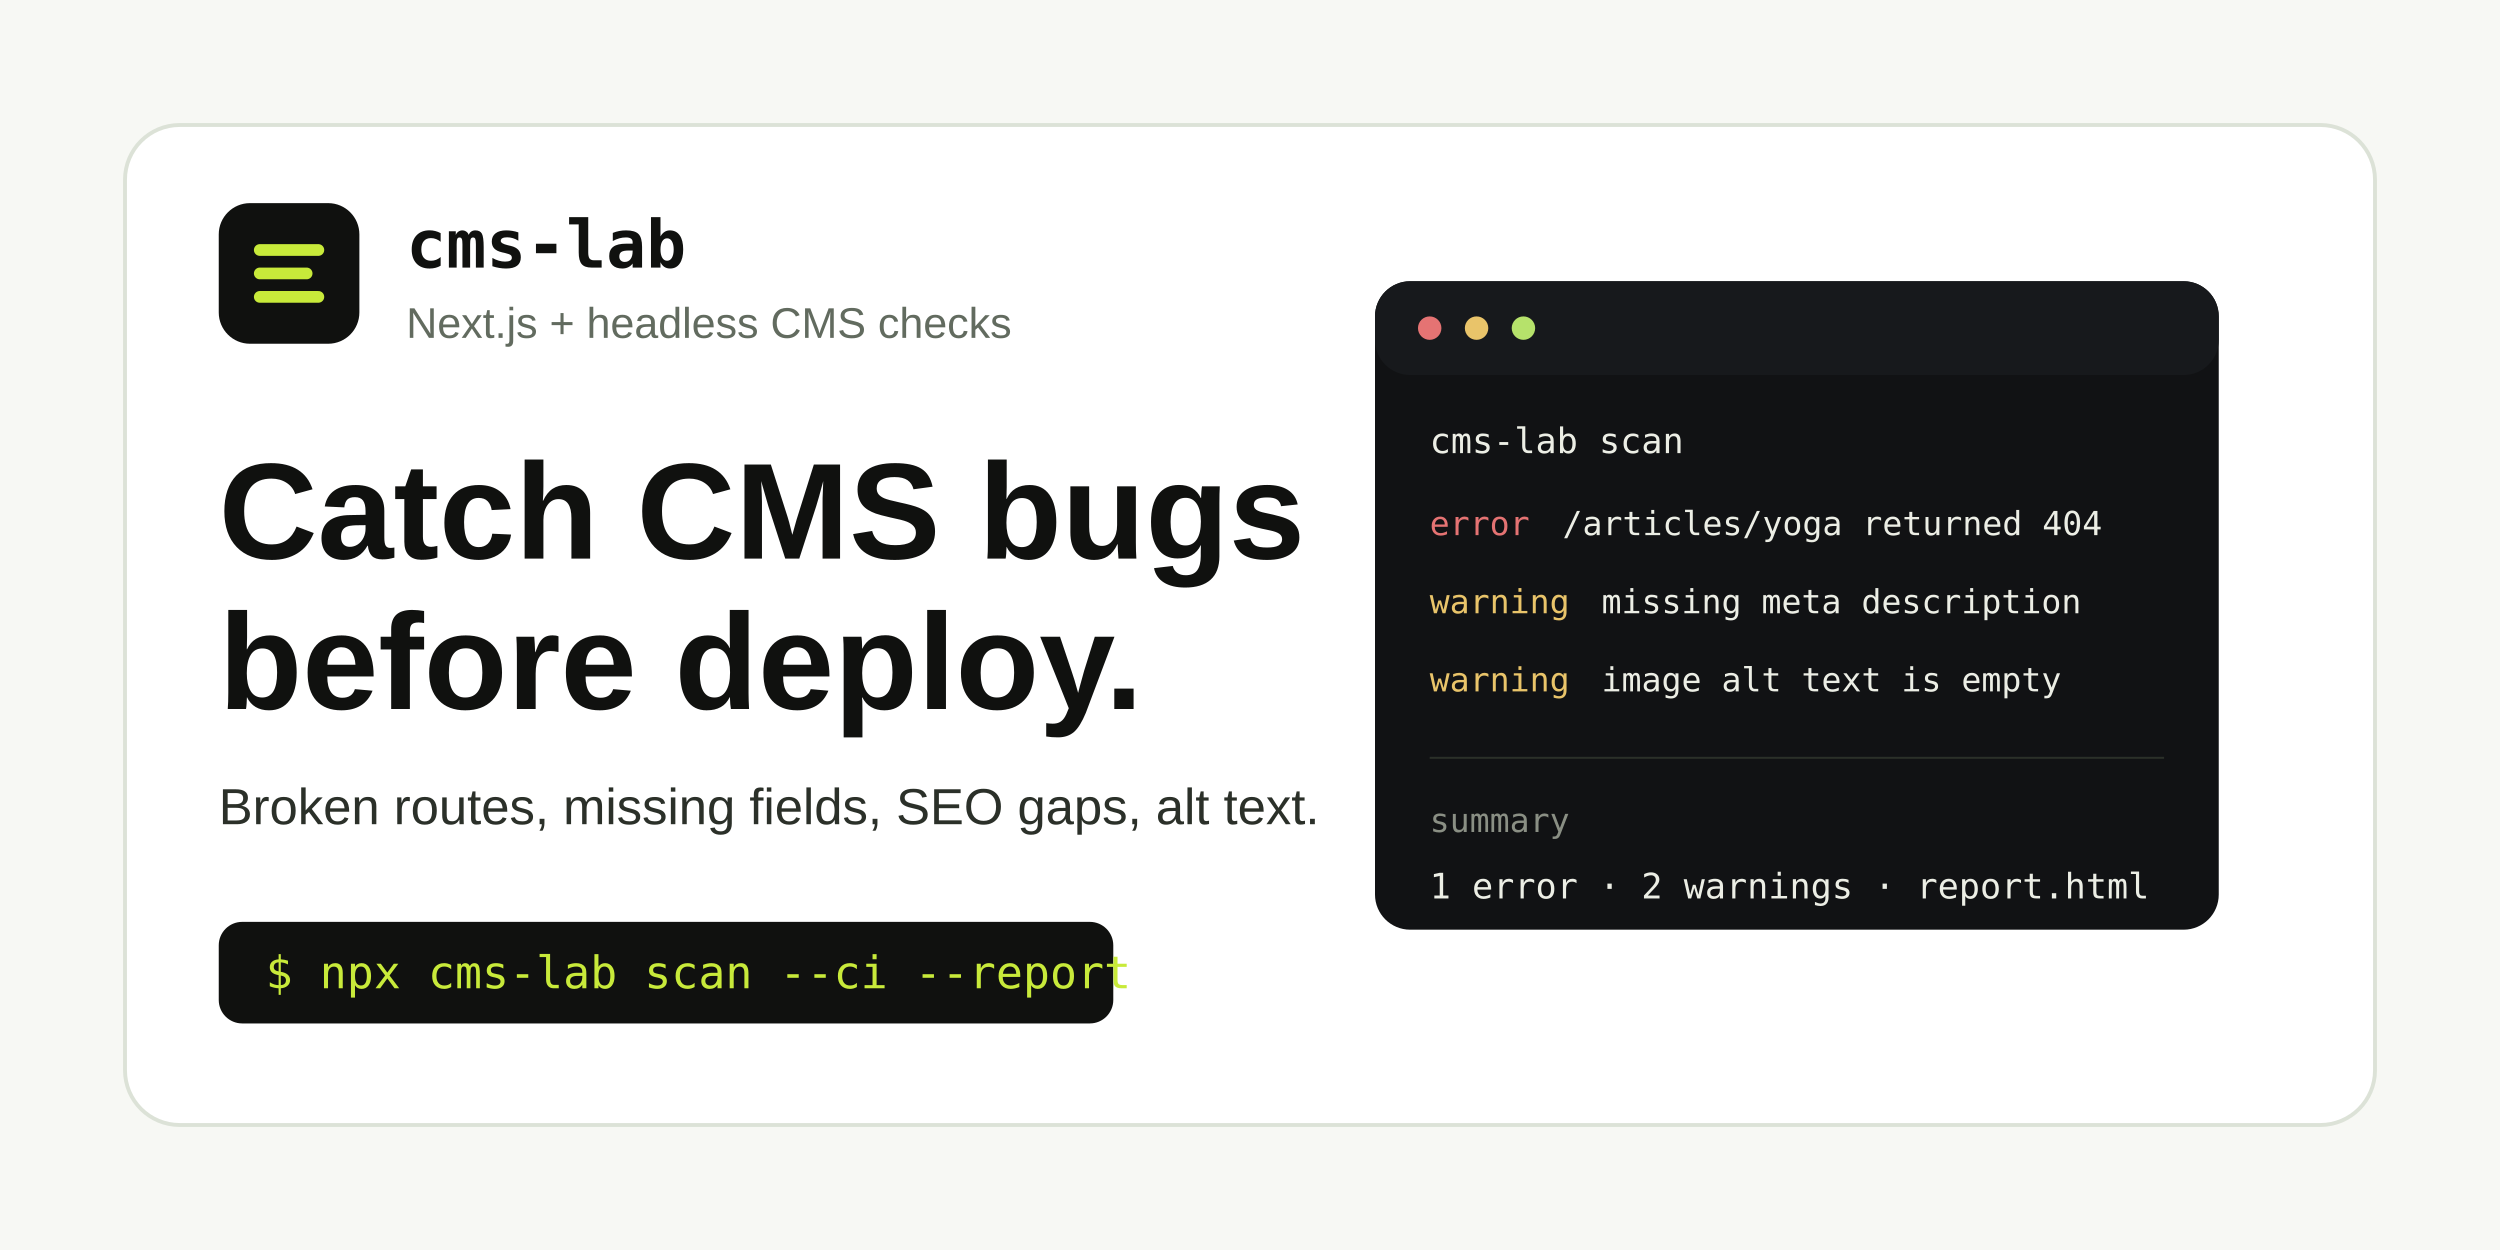
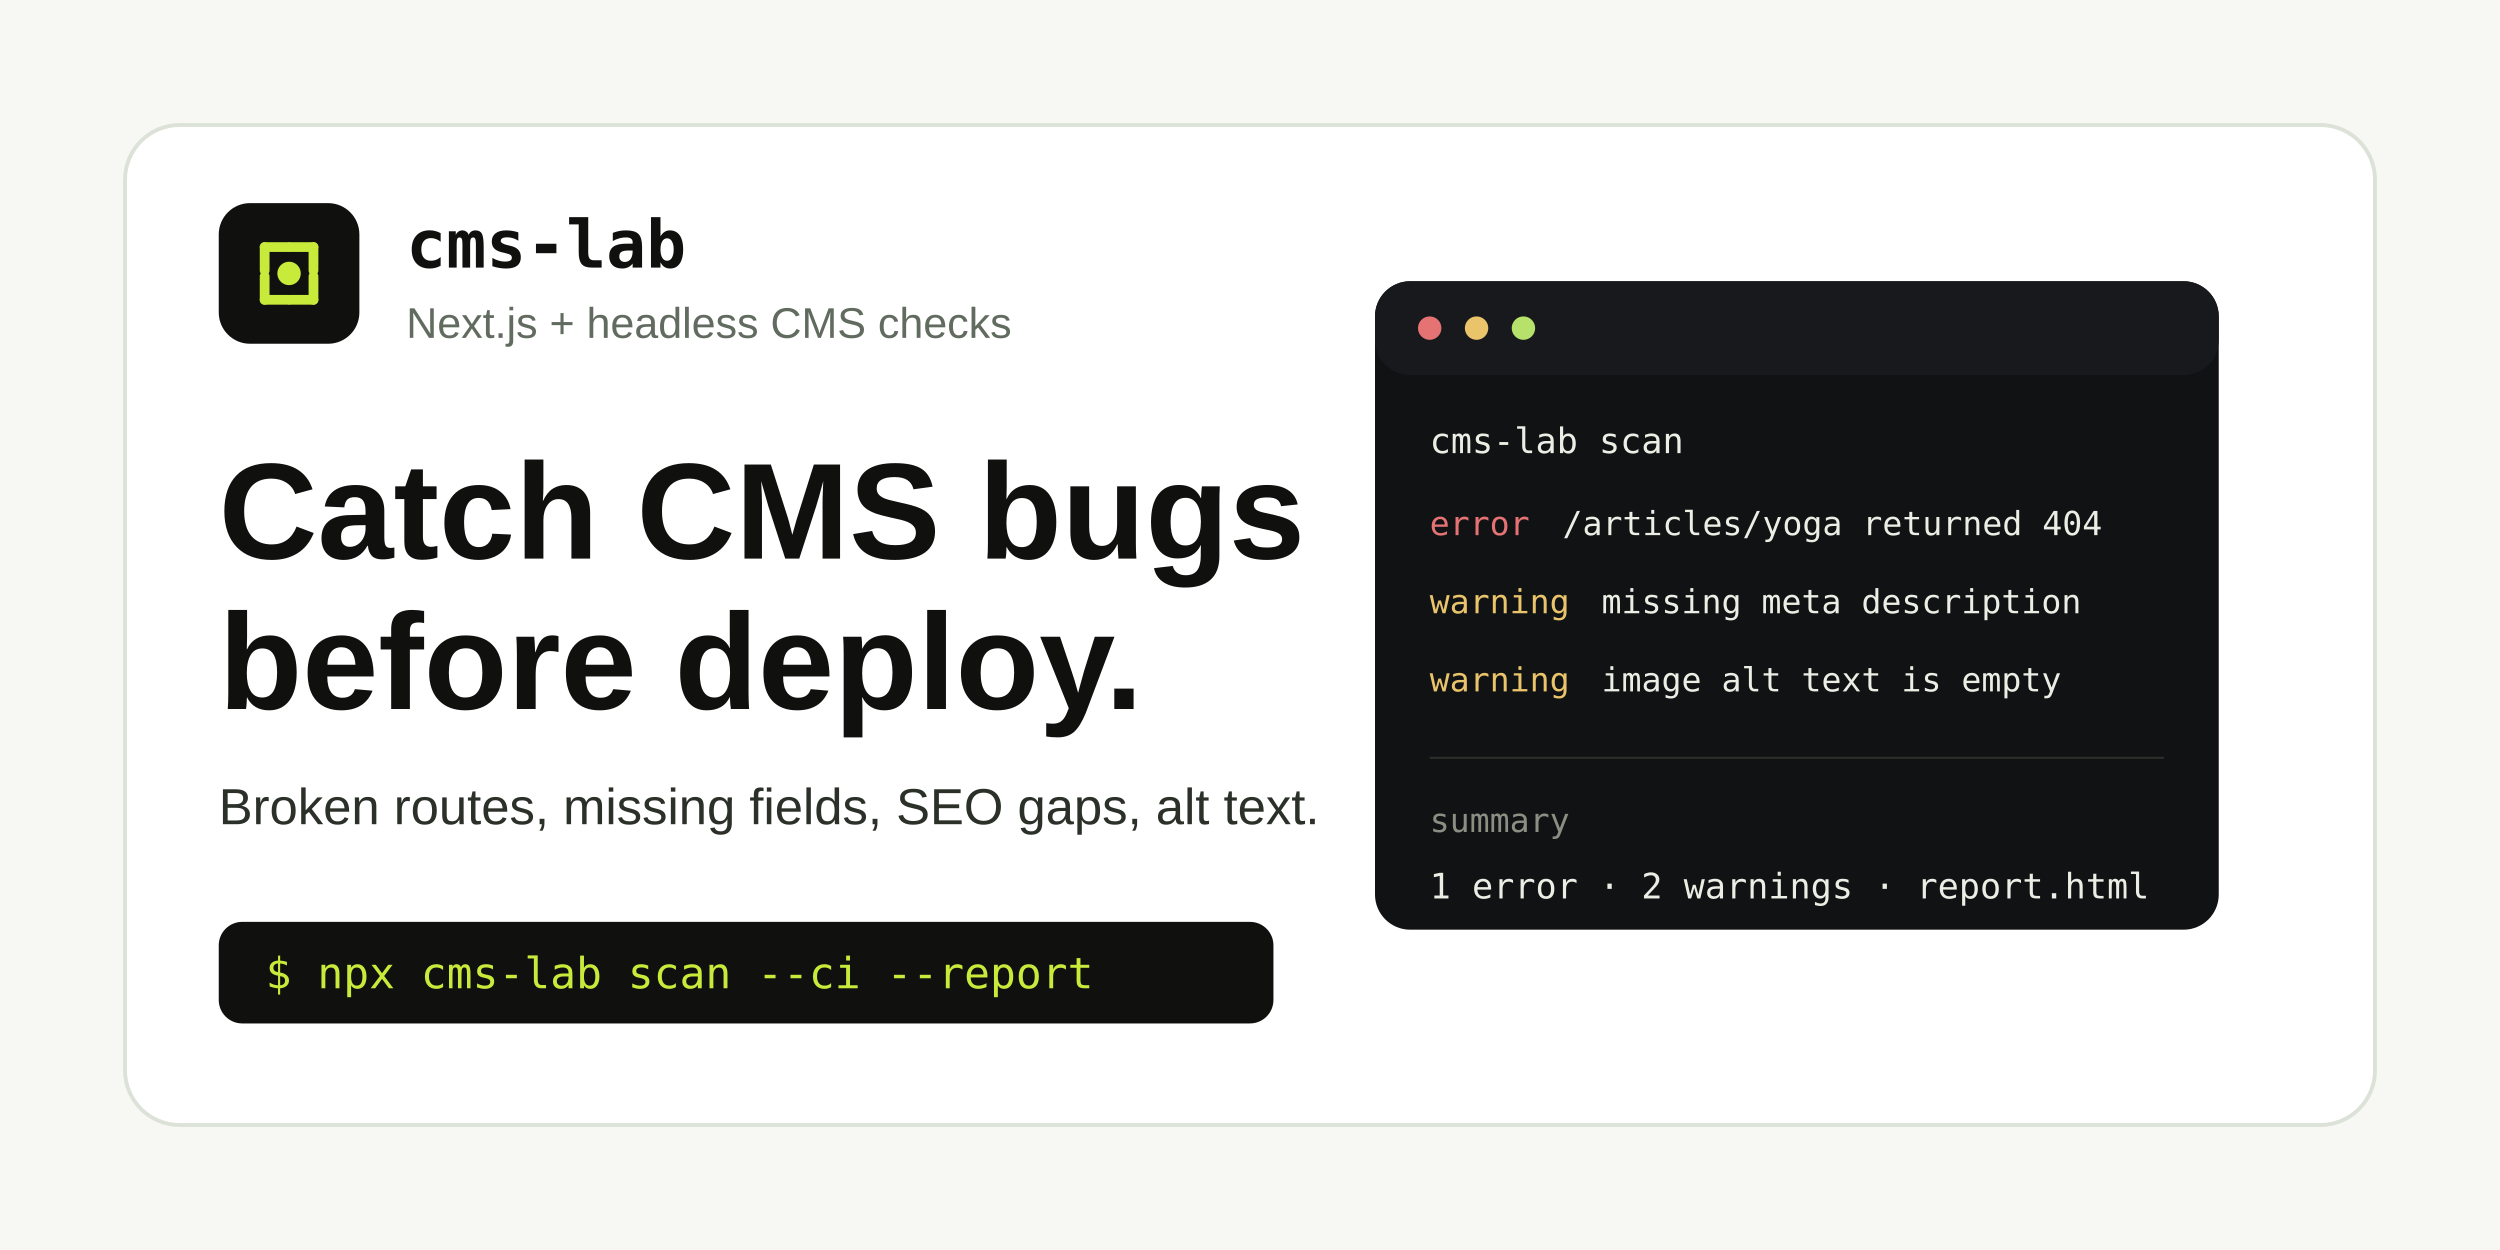
<svg xmlns="http://www.w3.org/2000/svg" width="1280" height="640" viewBox="0 0 1280 640" role="img" aria-label="cms-lab social preview">
  <rect width="1280" height="640" fill="#f7f8f4" />
  <rect x="64" y="64" width="1152" height="512" rx="28" fill="#ffffff" stroke="#dce2d7" stroke-width="2" />
  <g transform="translate(112 104)">
    <rect width="72" height="72" rx="16" fill="#10110f" />
-     <path d="M21 24h30M21 36h24M21 48h30" stroke="#c8ea3a" stroke-width="6" stroke-linecap="round" />
+     <rect x="21" y="20" width="5" height="17" rx="2.5" fill="#c8ea3a" />
+     <rect x="21" y="20" width="17" height="5" rx="2.5" fill="#c8ea3a" />
+     <rect x="46" y="20" width="5" height="17" rx="2.5" fill="#c8ea3a" />
+     <rect x="34" y="20" width="17" height="5" rx="2.5" fill="#c8ea3a" />
+     <rect x="21" y="35" width="5" height="17" rx="2.5" fill="#c8ea3a" />
+     <rect x="21" y="47" width="17" height="5" rx="2.5" fill="#c8ea3a" />
+     <rect x="46" y="35" width="5" height="17" rx="2.5" fill="#c8ea3a" />
+     <rect x="34" y="47" width="17" height="5" rx="2.5" fill="#c8ea3a" />
+     <circle cx="36" cy="36" r="6" fill="#c8ea3a" />
  </g>
  <text x="208" y="137" font-family="Menlo, SFMono-Regular, Consolas, monospace" font-size="34" font-weight="700" fill="#10110f">cms-lab</text>
  <text x="208" y="173" font-family="Helvetica Neue, Arial, sans-serif" font-size="22" fill="#626b5f">Next.js + headless CMS checks</text>
  <text x="112" y="286" font-family="Helvetica Neue, Arial, sans-serif" font-size="70" font-weight="700" fill="#10110f">Catch CMS bugs</text>
  <text x="112" y="363" font-family="Helvetica Neue, Arial, sans-serif" font-size="70" font-weight="700" fill="#10110f">before deploy.</text>
  <text x="112" y="422" font-family="Helvetica Neue, Arial, sans-serif" font-size="26" fill="#2b3029">Broken routes, missing fields, SEO gaps, alt text.</text>
-   <rect x="112" y="472" width="458" height="52" rx="12" fill="#10110f" />
-   <text x="136" y="506" font-family="Menlo, SFMono-Regular, Consolas, monospace" font-size="23" fill="#c8ea3a">$ npx cms-lab scan --ci --report</text>
+   <rect x="112" y="472" width="540" height="52" rx="12" fill="#10110f" />
+   <text x="136" y="506" font-family="Menlo, SFMono-Regular, Consolas, monospace" font-size="22" fill="#c8ea3a">$ npx cms-lab scan --ci --report</text>
  <g transform="translate(704 144)">
    <rect width="432" height="332" rx="18" fill="#111214" />
    <rect width="432" height="48" rx="18" fill="#17191c" />
    <circle cx="28" cy="24" r="6" fill="#e57373" />
    <circle cx="52" cy="24" r="6" fill="#e9c46a" />
    <circle cx="76" cy="24" r="6" fill="#b6e26b" />
    <text x="28" y="88" font-family="Menlo, SFMono-Regular, Consolas, monospace" font-size="18" fill="#eceee5">cms-lab scan</text>
    <text x="28" y="130" font-family="Menlo, SFMono-Regular, Consolas, monospace" font-size="17" fill="#e57373">error</text>
    <text x="96" y="130" font-family="Menlo, SFMono-Regular, Consolas, monospace" font-size="17" fill="#eceee5">/articles/yoga returned 404</text>
    <text x="28" y="170" font-family="Menlo, SFMono-Regular, Consolas, monospace" font-size="17" fill="#e9c46a">warning</text>
    <text x="116" y="170" font-family="Menlo, SFMono-Regular, Consolas, monospace" font-size="17" fill="#eceee5">missing meta description</text>
    <text x="28" y="210" font-family="Menlo, SFMono-Regular, Consolas, monospace" font-size="17" fill="#e9c46a">warning</text>
    <text x="116" y="210" font-family="Menlo, SFMono-Regular, Consolas, monospace" font-size="17" fill="#eceee5">image alt text is empty</text>
    <line x1="28" y1="244" x2="404" y2="244" stroke="#2b3029" />
    <text x="28" y="282" font-family="Menlo, SFMono-Regular, Consolas, monospace" font-size="17" fill="#8a8f84">summary</text>
    <text x="28" y="316" font-family="Menlo, SFMono-Regular, Consolas, monospace" font-size="18" fill="#eceee5">1 error · 2 warnings · report.html</text>
  </g>
</svg>
